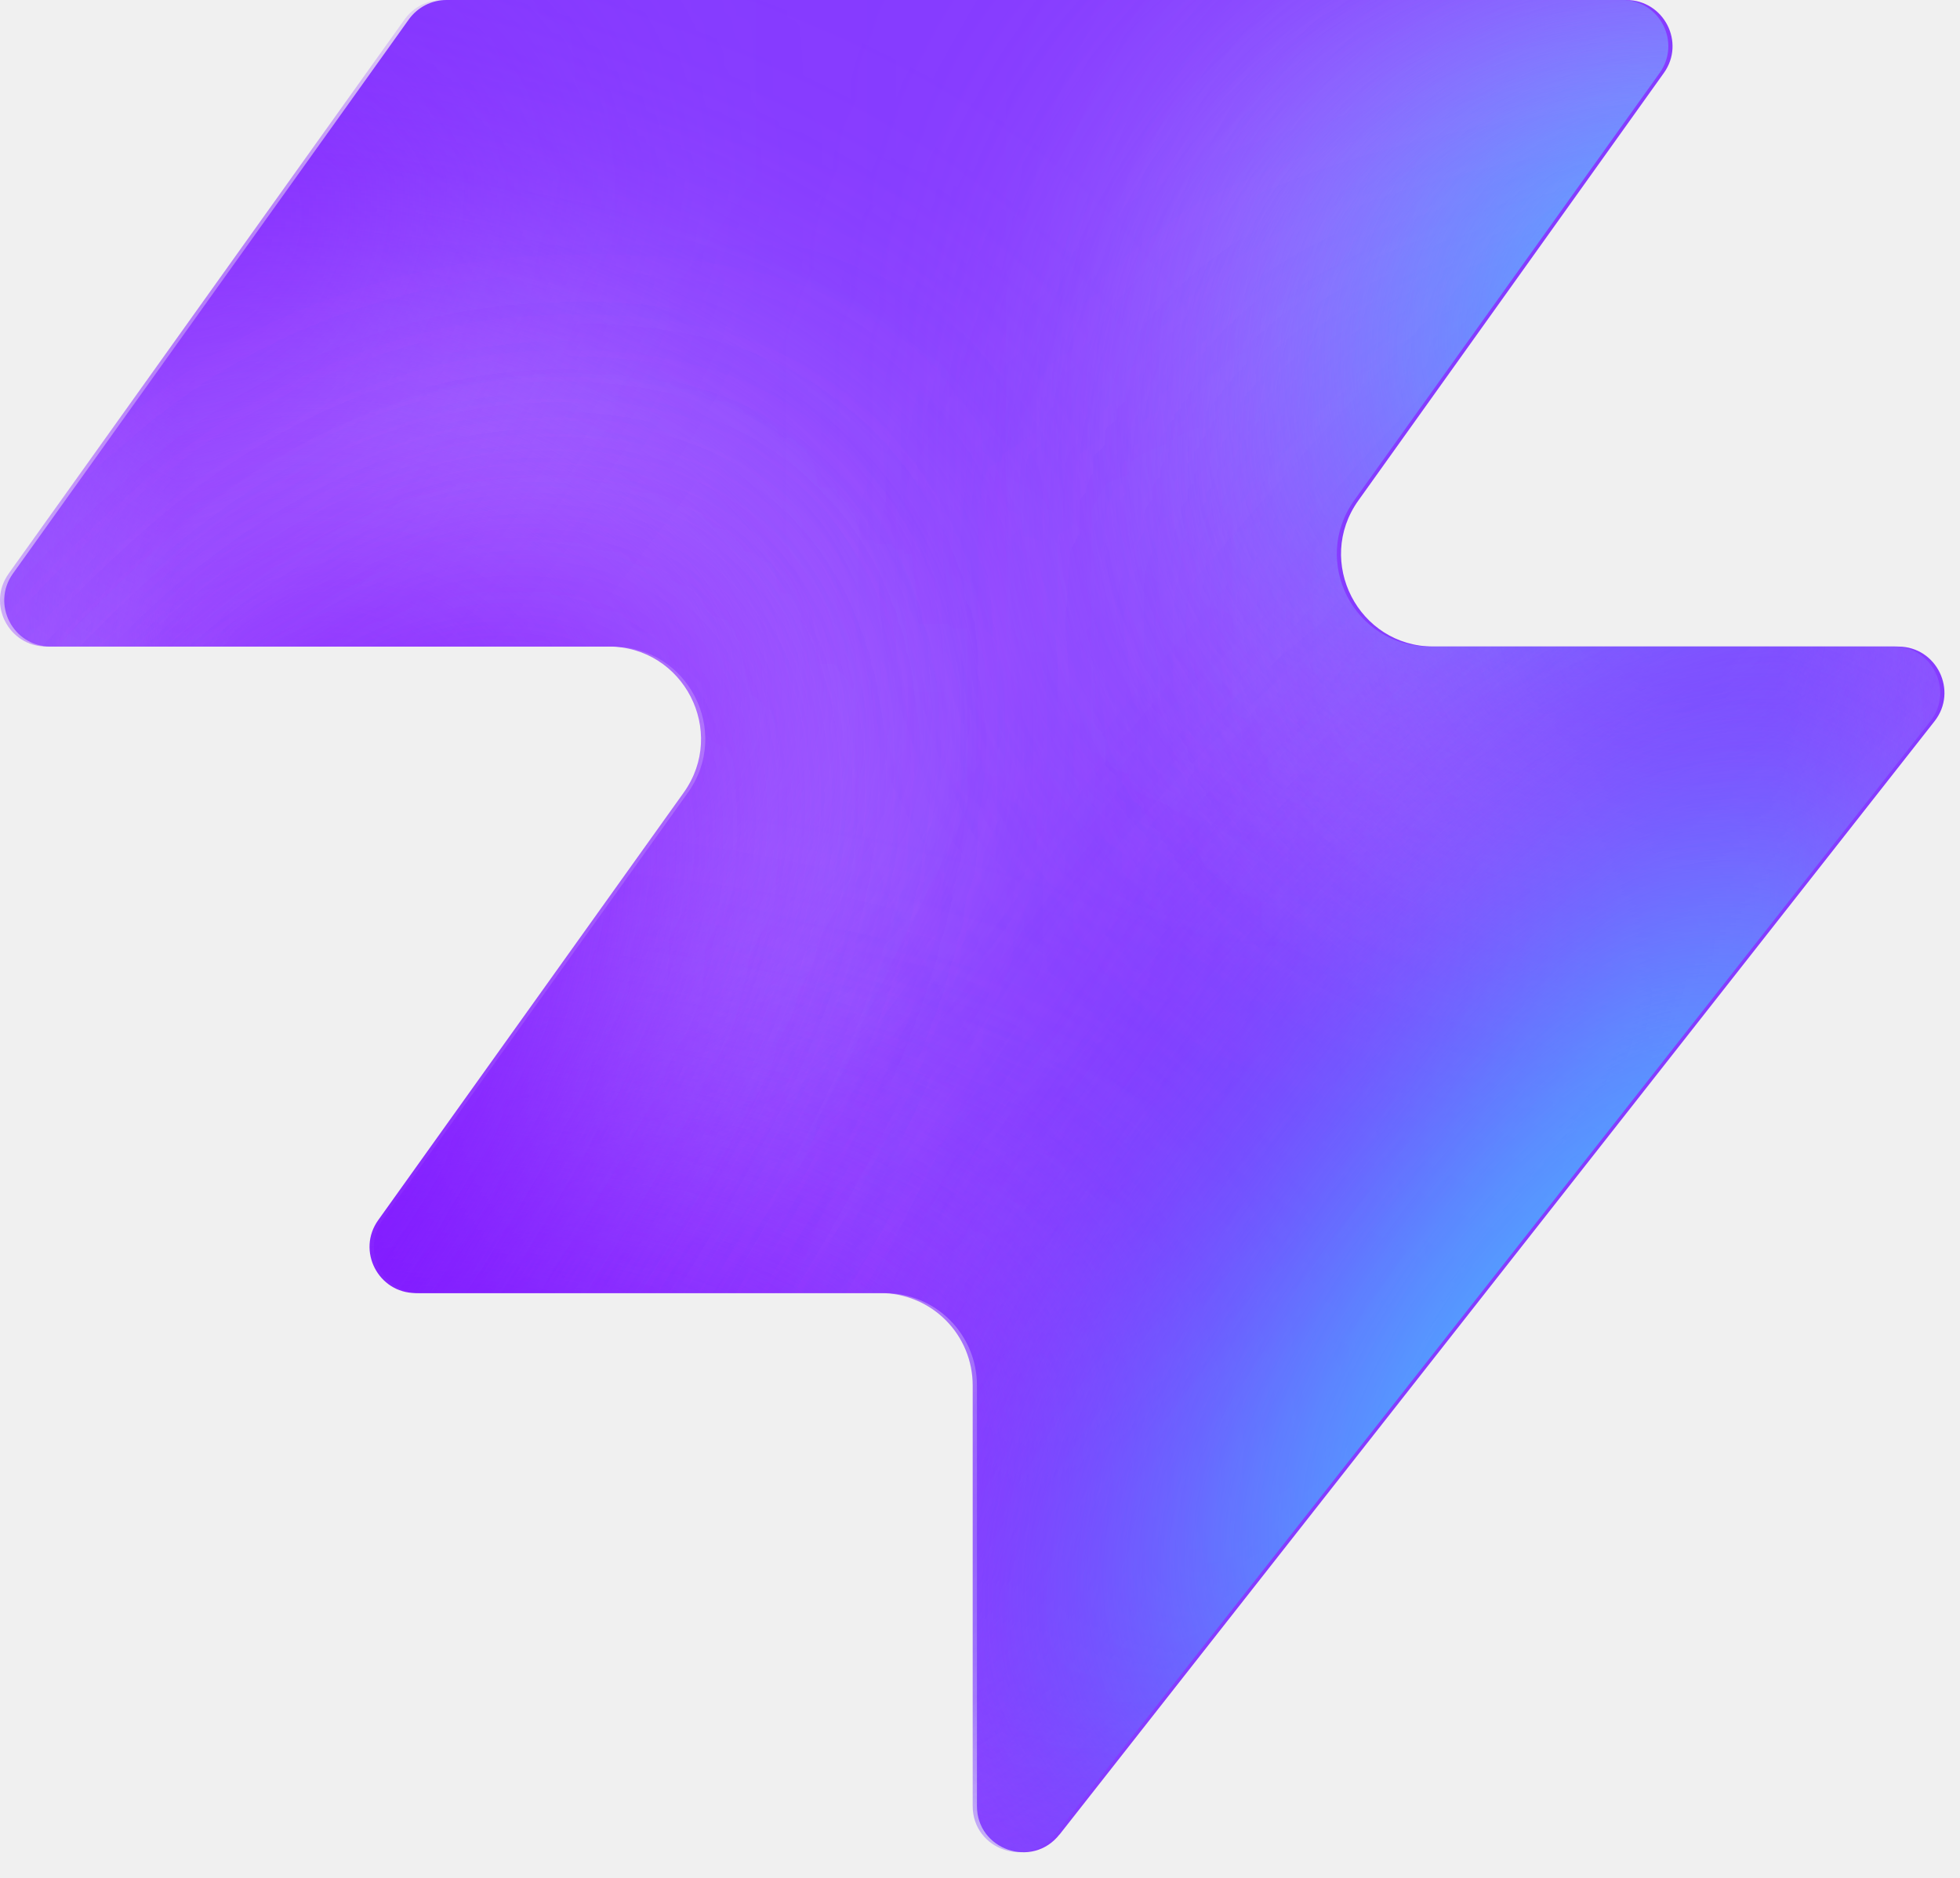
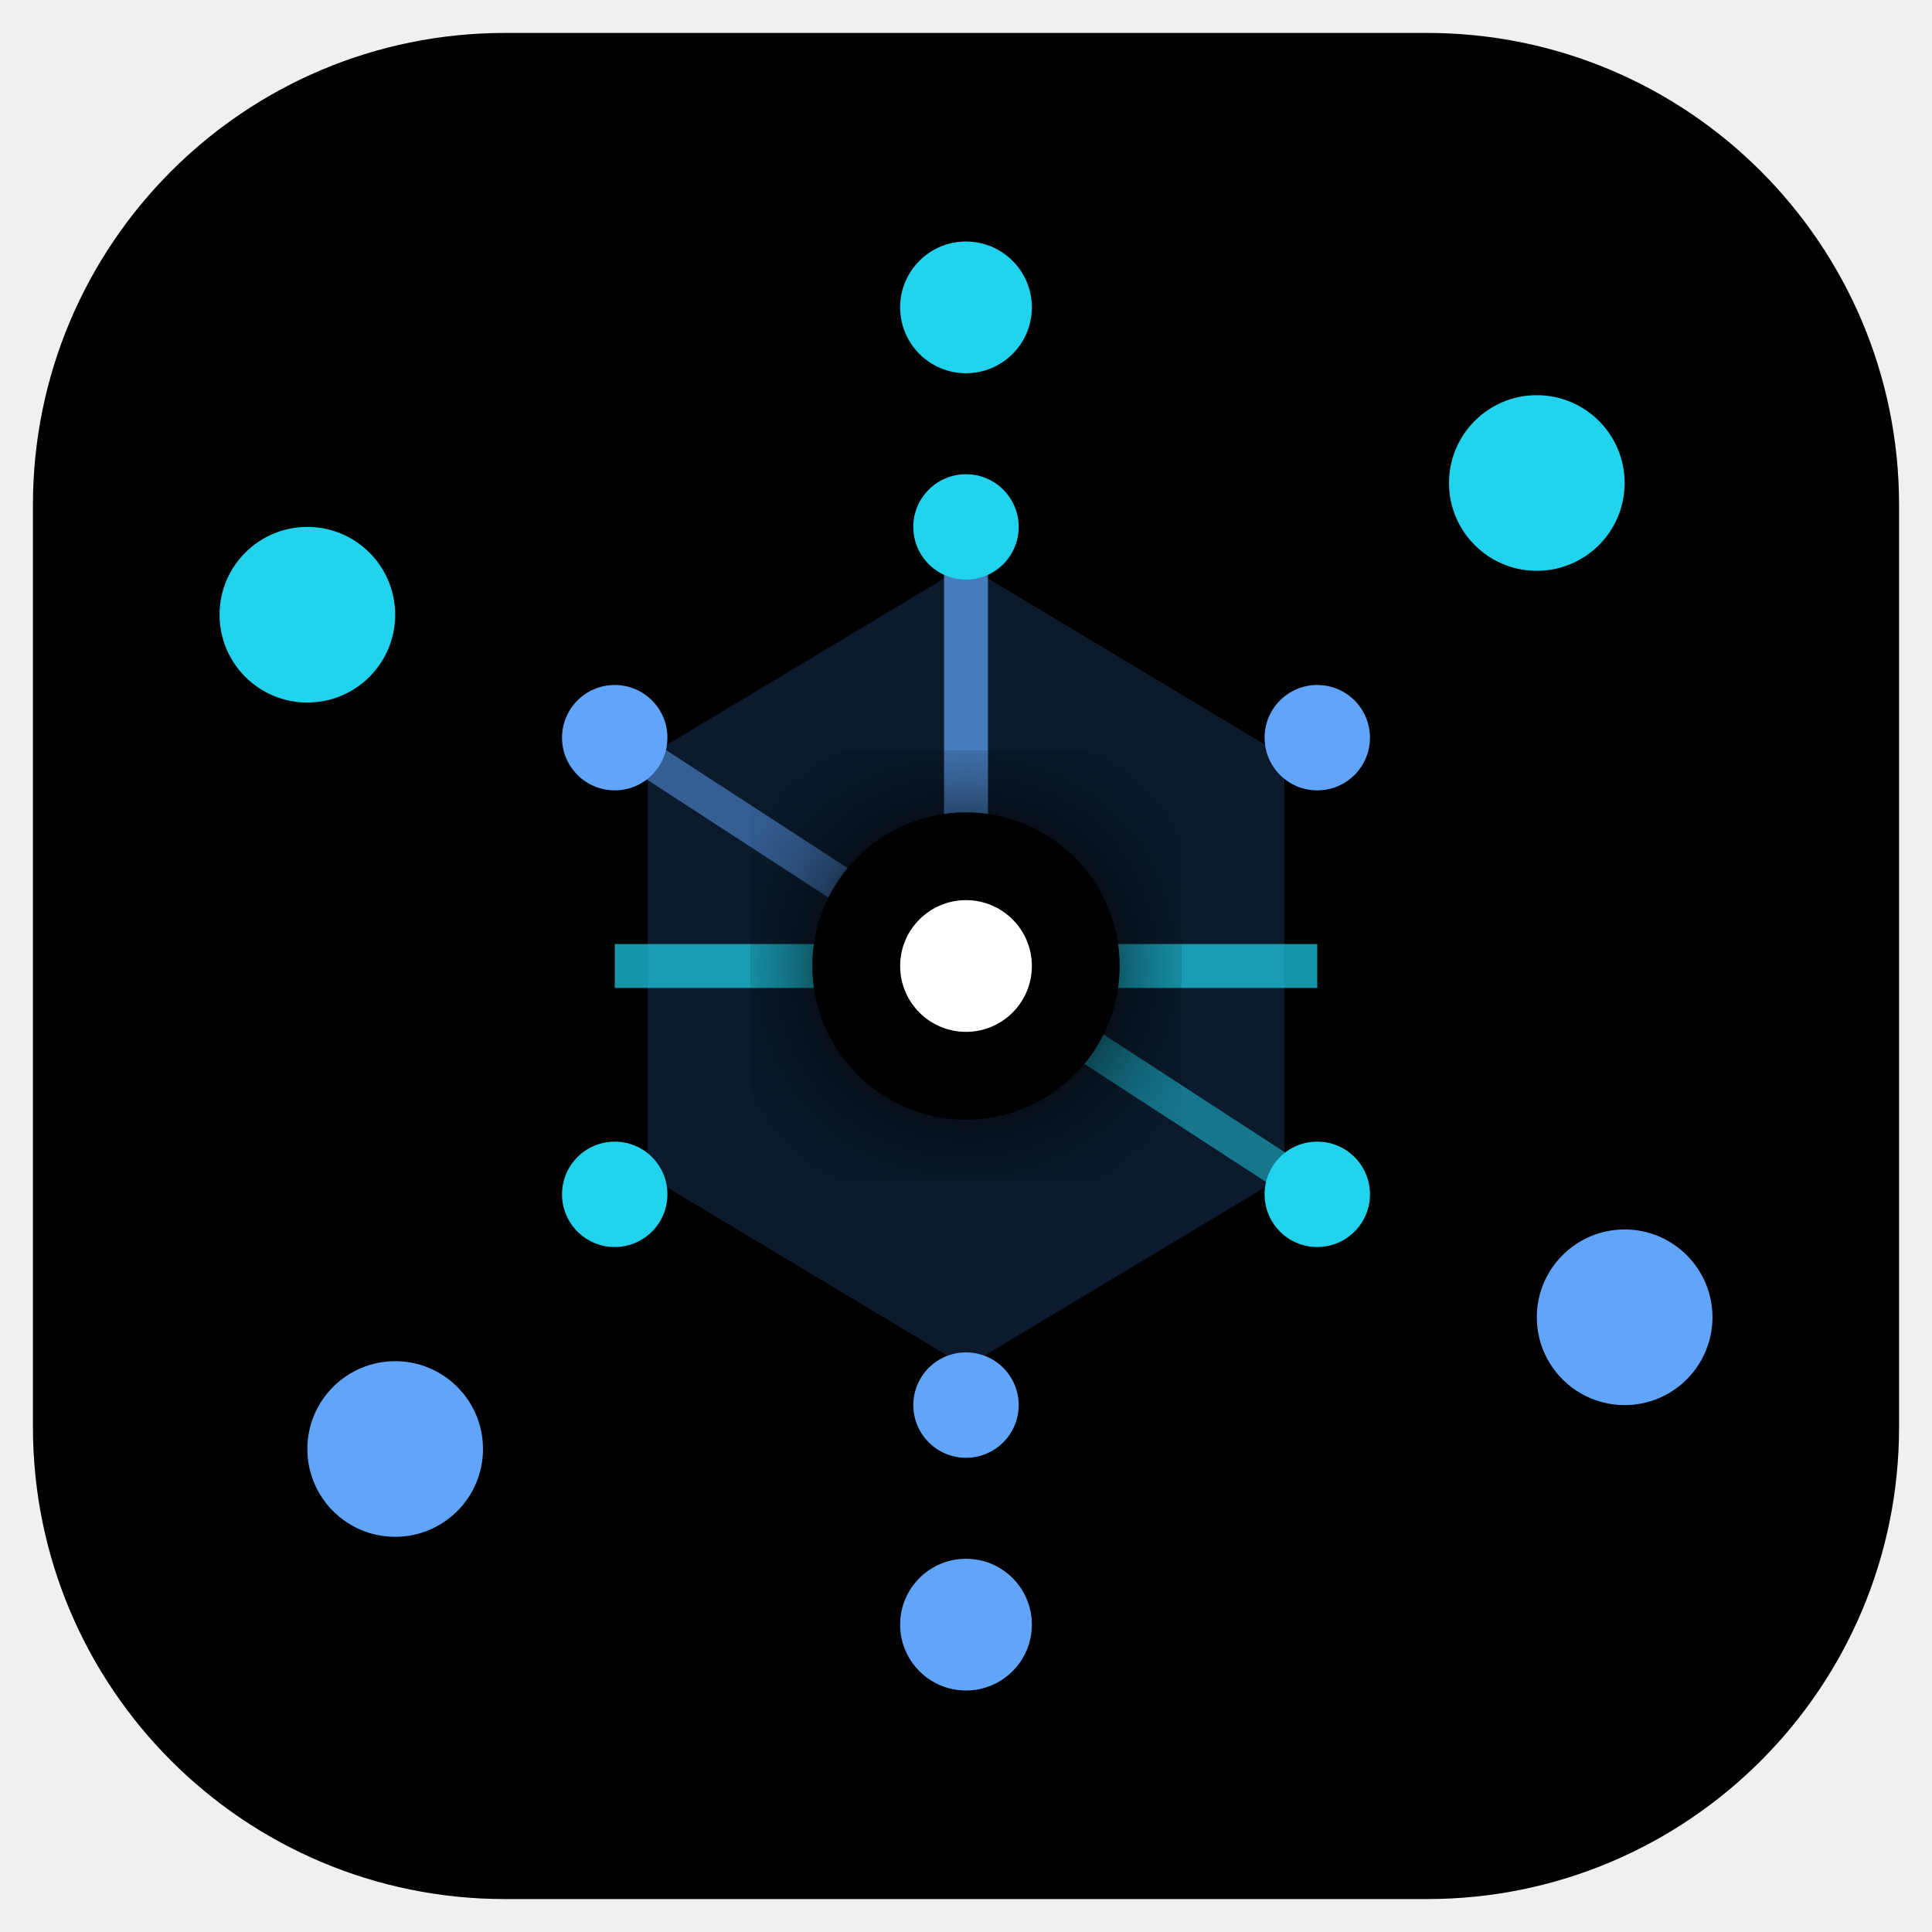
- <svg xmlns="http://www.w3.org/2000/svg" width="48" height="46" fill="none" viewBox="0 0 48 46">
-   <path fill="#863bff" d="M25.946 44.938c-.664.845-2.021.375-2.021-.698V33.937a2.26 2.26 0 0 0-2.262-2.262H10.287c-.92 0-1.456-1.04-.92-1.788l7.48-10.471c1.07-1.497 0-3.578-1.842-3.578H1.237c-.92 0-1.456-1.04-.92-1.788L10.013.474c.214-.297.556-.474.92-.474h28.894c.92 0 1.456 1.04.92 1.788l-7.48 10.471c-1.07 1.498 0 3.579 1.842 3.579h11.377c.943 0 1.473 1.088.89 1.83L25.947 44.94z" style="fill:#863bff;fill:color(display-p3 .525 .23 1);fill-opacity:1" />
-   <mask id="a" width="48" height="46" x="0" y="0" maskUnits="userSpaceOnUse" style="mask-type:alpha">
-     <path fill="#000" d="M25.842 44.938c-.664.844-2.021.375-2.021-.698V33.937a2.26 2.26 0 0 0-2.262-2.262H10.183c-.92 0-1.456-1.04-.92-1.788l7.48-10.471c1.07-1.498 0-3.579-1.842-3.579H1.133c-.92 0-1.456-1.04-.92-1.787L9.91.473c.214-.297.556-.474.92-.474h28.894c.92 0 1.456 1.04.92 1.788l-7.48 10.471c-1.07 1.498 0 3.578 1.842 3.578h11.377c.943 0 1.473 1.088.89 1.832L25.843 44.94z" style="fill:#000;fill-opacity:1" />
-   </mask>
-   <g mask="url(#a)">
-     <g filter="url(#b)">
-       <ellipse cx="5.508" cy="14.704" fill="#ede6ff" rx="5.508" ry="14.704" style="fill:#ede6ff;fill:color(display-p3 .927 .903 1);fill-opacity:1" transform="matrix(.00324 1 1 -.00324 -4.47 31.516)" />
-     </g>
-     <g filter="url(#c)">
-       <ellipse cx="10.399" cy="29.851" fill="#ede6ff" rx="10.399" ry="29.851" style="fill:#ede6ff;fill:color(display-p3 .927 .903 1);fill-opacity:1" transform="matrix(.00324 1 1 -.00324 -39.328 7.883)" />
-     </g>
-     <g filter="url(#d)">
-       <ellipse cx="5.508" cy="30.487" fill="#7e14ff" rx="5.508" ry="30.487" style="fill:#7e14ff;fill:color(display-p3 .492 .077 1);fill-opacity:1" transform="rotate(89.814 -25.913 -14.639)scale(1 -1)" />
-     </g>
-     <g filter="url(#e)">
-       <ellipse cx="5.508" cy="30.599" fill="#7e14ff" rx="5.508" ry="30.599" style="fill:#7e14ff;fill:color(display-p3 .492 .077 1);fill-opacity:1" transform="rotate(89.814 -32.644 -3.334)scale(1 -1)" />
-     </g>
-     <g filter="url(#f)">
-       <ellipse cx="5.508" cy="30.599" fill="#7e14ff" rx="5.508" ry="30.599" style="fill:#7e14ff;fill:color(display-p3 .492 .077 1);fill-opacity:1" transform="matrix(.00324 1 1 -.00324 -34.34 30.47)" />
-     </g>
-     <g filter="url(#g)">
-       <ellipse cx="14.072" cy="22.078" fill="#ede6ff" rx="14.072" ry="22.078" style="fill:#ede6ff;fill:color(display-p3 .927 .903 1);fill-opacity:1" transform="rotate(93.35 24.506 48.493)scale(-1 1)" />
-     </g>
-     <g filter="url(#h)">
-       <ellipse cx="3.47" cy="21.501" fill="#7e14ff" rx="3.47" ry="21.501" style="fill:#7e14ff;fill:color(display-p3 .492 .077 1);fill-opacity:1" transform="rotate(89.009 28.708 47.59)scale(-1 1)" />
-     </g>
-     <g filter="url(#i)">
-       <ellipse cx="3.47" cy="21.501" fill="#7e14ff" rx="3.47" ry="21.501" style="fill:#7e14ff;fill:color(display-p3 .492 .077 1);fill-opacity:1" transform="rotate(89.009 28.708 47.59)scale(-1 1)" />
-     </g>
-     <g filter="url(#j)">
-       <ellipse cx=".387" cy="8.972" fill="#7e14ff" rx="4.407" ry="29.108" style="fill:#7e14ff;fill:color(display-p3 .492 .077 1);fill-opacity:1" transform="rotate(39.51 .387 8.972)" />
-     </g>
-     <g filter="url(#k)">
-       <ellipse cx="47.523" cy="-6.092" fill="#7e14ff" rx="4.407" ry="29.108" style="fill:#7e14ff;fill:color(display-p3 .492 .077 1);fill-opacity:1" transform="rotate(37.892 47.523 -6.092)" />
-     </g>
-     <g filter="url(#l)">
-       <ellipse cx="41.412" cy="6.333" fill="#47bfff" rx="5.971" ry="9.665" style="fill:#47bfff;fill:color(display-p3 .28 .748 1);fill-opacity:1" transform="rotate(37.892 41.412 6.333)" />
-     </g>
-     <g filter="url(#m)">
-       <ellipse cx="-1.879" cy="38.332" fill="#7e14ff" rx="4.407" ry="29.108" style="fill:#7e14ff;fill:color(display-p3 .492 .077 1);fill-opacity:1" transform="rotate(37.892 -1.88 38.332)" />
-     </g>
-     <g filter="url(#n)">
-       <ellipse cx="-1.879" cy="38.332" fill="#7e14ff" rx="4.407" ry="29.108" style="fill:#7e14ff;fill:color(display-p3 .492 .077 1);fill-opacity:1" transform="rotate(37.892 -1.88 38.332)" />
-     </g>
-     <g filter="url(#o)">
-       <ellipse cx="35.651" cy="29.907" fill="#7e14ff" rx="4.407" ry="29.108" style="fill:#7e14ff;fill:color(display-p3 .492 .077 1);fill-opacity:1" transform="rotate(37.892 35.651 29.907)" />
-     </g>
-     <g filter="url(#p)">
-       <ellipse cx="38.418" cy="32.4" fill="#47bfff" rx="5.971" ry="15.297" style="fill:#47bfff;fill:color(display-p3 .28 .748 1);fill-opacity:1" transform="rotate(37.892 38.418 32.4)" />
-     </g>
-   </g>
+ <svg xmlns="http://www.w3.org/2000/svg" width="44" height="44" viewBox="0 0 44 44" fill="none">
  <defs>
-     <filter id="b" width="60.045" height="41.654" x="-19.77" y="16.149" color-interpolation-filters="sRGB" filterUnits="userSpaceOnUse">
-       <feFlood flood-opacity="0" result="BackgroundImageFix" />
-       <feBlend in="SourceGraphic" in2="BackgroundImageFix" result="shape" />
-       <feGaussianBlur result="effect1_foregroundBlur_2002_17158" stdDeviation="7.659" />
-     </filter>
-     <filter id="c" width="90.34" height="51.437" x="-54.613" y="-7.533" color-interpolation-filters="sRGB" filterUnits="userSpaceOnUse">
-       <feFlood flood-opacity="0" result="BackgroundImageFix" />
-       <feBlend in="SourceGraphic" in2="BackgroundImageFix" result="shape" />
-       <feGaussianBlur result="effect1_foregroundBlur_2002_17158" stdDeviation="7.659" />
-     </filter>
-     <filter id="d" width="79.355" height="29.4" x="-49.64" y="2.03" color-interpolation-filters="sRGB" filterUnits="userSpaceOnUse">
-       <feFlood flood-opacity="0" result="BackgroundImageFix" />
-       <feBlend in="SourceGraphic" in2="BackgroundImageFix" result="shape" />
-       <feGaussianBlur result="effect1_foregroundBlur_2002_17158" stdDeviation="4.596" />
-     </filter>
-     <filter id="e" width="79.579" height="29.4" x="-45.045" y="20.029" color-interpolation-filters="sRGB" filterUnits="userSpaceOnUse">
-       <feFlood flood-opacity="0" result="BackgroundImageFix" />
-       <feBlend in="SourceGraphic" in2="BackgroundImageFix" result="shape" />
-       <feGaussianBlur result="effect1_foregroundBlur_2002_17158" stdDeviation="4.596" />
-     </filter>
-     <filter id="f" width="79.579" height="29.4" x="-43.513" y="21.178" color-interpolation-filters="sRGB" filterUnits="userSpaceOnUse">
-       <feFlood flood-opacity="0" result="BackgroundImageFix" />
-       <feBlend in="SourceGraphic" in2="BackgroundImageFix" result="shape" />
-       <feGaussianBlur result="effect1_foregroundBlur_2002_17158" stdDeviation="4.596" />
-     </filter>
-     <filter id="g" width="74.749" height="58.852" x="15.756" y="-17.901" color-interpolation-filters="sRGB" filterUnits="userSpaceOnUse">
-       <feFlood flood-opacity="0" result="BackgroundImageFix" />
-       <feBlend in="SourceGraphic" in2="BackgroundImageFix" result="shape" />
-       <feGaussianBlur result="effect1_foregroundBlur_2002_17158" stdDeviation="7.659" />
-     </filter>
-     <filter id="h" width="61.377" height="25.362" x="23.548" y="2.284" color-interpolation-filters="sRGB" filterUnits="userSpaceOnUse">
-       <feFlood flood-opacity="0" result="BackgroundImageFix" />
-       <feBlend in="SourceGraphic" in2="BackgroundImageFix" result="shape" />
-       <feGaussianBlur result="effect1_foregroundBlur_2002_17158" stdDeviation="4.596" />
-     </filter>
-     <filter id="i" width="61.377" height="25.362" x="23.548" y="2.284" color-interpolation-filters="sRGB" filterUnits="userSpaceOnUse">
-       <feFlood flood-opacity="0" result="BackgroundImageFix" />
-       <feBlend in="SourceGraphic" in2="BackgroundImageFix" result="shape" />
-       <feGaussianBlur result="effect1_foregroundBlur_2002_17158" stdDeviation="4.596" />
-     </filter>
-     <filter id="j" width="56.045" height="63.649" x="-27.636" y="-22.853" color-interpolation-filters="sRGB" filterUnits="userSpaceOnUse">
-       <feFlood flood-opacity="0" result="BackgroundImageFix" />
-       <feBlend in="SourceGraphic" in2="BackgroundImageFix" result="shape" />
-       <feGaussianBlur result="effect1_foregroundBlur_2002_17158" stdDeviation="4.596" />
-     </filter>
-     <filter id="k" width="54.814" height="64.646" x="20.116" y="-38.415" color-interpolation-filters="sRGB" filterUnits="userSpaceOnUse">
-       <feFlood flood-opacity="0" result="BackgroundImageFix" />
-       <feBlend in="SourceGraphic" in2="BackgroundImageFix" result="shape" />
-       <feGaussianBlur result="effect1_foregroundBlur_2002_17158" stdDeviation="4.596" />
-     </filter>
-     <filter id="l" width="33.541" height="35.313" x="24.641" y="-11.323" color-interpolation-filters="sRGB" filterUnits="userSpaceOnUse">
-       <feFlood flood-opacity="0" result="BackgroundImageFix" />
-       <feBlend in="SourceGraphic" in2="BackgroundImageFix" result="shape" />
-       <feGaussianBlur result="effect1_foregroundBlur_2002_17158" stdDeviation="4.596" />
-     </filter>
-     <filter id="m" width="54.814" height="64.646" x="-29.286" y="6.009" color-interpolation-filters="sRGB" filterUnits="userSpaceOnUse">
-       <feFlood flood-opacity="0" result="BackgroundImageFix" />
-       <feBlend in="SourceGraphic" in2="BackgroundImageFix" result="shape" />
-       <feGaussianBlur result="effect1_foregroundBlur_2002_17158" stdDeviation="4.596" />
-     </filter>
-     <filter id="n" width="54.814" height="64.646" x="-29.286" y="6.009" color-interpolation-filters="sRGB" filterUnits="userSpaceOnUse">
-       <feFlood flood-opacity="0" result="BackgroundImageFix" />
-       <feBlend in="SourceGraphic" in2="BackgroundImageFix" result="shape" />
-       <feGaussianBlur result="effect1_foregroundBlur_2002_17158" stdDeviation="4.596" />
-     </filter>
-     <filter id="o" width="54.814" height="64.646" x="8.244" y="-2.416" color-interpolation-filters="sRGB" filterUnits="userSpaceOnUse">
-       <feFlood flood-opacity="0" result="BackgroundImageFix" />
-       <feBlend in="SourceGraphic" in2="BackgroundImageFix" result="shape" />
-       <feGaussianBlur result="effect1_foregroundBlur_2002_17158" stdDeviation="4.596" />
-     </filter>
-     <filter id="p" width="39.409" height="43.623" x="18.713" y="10.588" color-interpolation-filters="sRGB" filterUnits="userSpaceOnUse">
-       <feFlood flood-opacity="0" result="BackgroundImageFix" />
-       <feBlend in="SourceGraphic" in2="BackgroundImageFix" result="shape" />
-       <feGaussianBlur result="effect1_foregroundBlur_2002_17158" stdDeviation="4.596" />
+     <linearGradient id="aieeCircuitGrad" x1="4" y1="4" x2="40" y2="40" gradientUnits="userSpaceOnUse">
+       <stop offset="0%" stopColor="#60A5FA" />
+       <stop offset="100%" stopColor="#22D3EE" />
+     </linearGradient>
+     <linearGradient id="aieeBgGrad" x1="0" y1="0" x2="44" y2="44" gradientUnits="userSpaceOnUse">
+       <stop offset="0%" stopColor="#0F2137" />
+       <stop offset="100%" stopColor="#081423" />
+     </linearGradient>
+     <linearGradient id="aieeBorderGrad" x1="0" y1="0" x2="44" y2="44" gradientUnits="userSpaceOnUse">
+       <stop offset="0%" stopColor="#60A5FA" stopOpacity="0.8" />
+       <stop offset="50%" stopColor="#22D3EE" stopOpacity="0.3" />
+       <stop offset="100%" stopColor="#3B82F6" stopOpacity="0.7" />
+     </linearGradient>
+     <filter id="aieeCoreGlow" x="-20%" y="-20%" width="140%" height="140%">
+       <feGaussianBlur stdDeviation="1.5" result="glow" />
+       <feComposite in="SourceGraphic" in2="glow" operator="over" />
    </filter>
  </defs>
+   <rect x="1.5" y="1.5" width="41" height="41" rx="10" fill="url(#aieeBgGrad)" stroke="url(#aieeBorderGrad)" stroke-width="1.5" />
+   <path d="M 7 14 H 14 L 17.5 17.5" stroke="url(#aieeCircuitGrad)" stroke-width="1.5" stroke-linecap="round" stroke-linejoin="round" />
+   <path d="M 9 33 V 27 L 14 23" stroke="url(#aieeCircuitGrad)" stroke-width="1.5" stroke-linecap="round" stroke-linejoin="round" />
+   <path d="M 35 11 V 17 L 30 21" stroke="url(#aieeCircuitGrad)" stroke-width="1.5" stroke-linecap="round" stroke-linejoin="round" />
+   <path d="M 37 30 H 30 L 26.5 26.5" stroke="url(#aieeCircuitGrad)" stroke-width="1.5" stroke-linecap="round" stroke-linejoin="round" />
+   <path d="M 22 7 V 11" stroke="url(#aieeCircuitGrad)" stroke-width="1.5" stroke-linecap="round" />
+   <path d="M 22 37 V 33" stroke="url(#aieeCircuitGrad)" stroke-width="1.5" stroke-linecap="round" />
+   <circle cx="7" cy="14" r="2" fill="#22D3EE" />
+   <circle cx="9" cy="33" r="2" fill="#60A5FA" />
+   <circle cx="35" cy="11" r="2" fill="#22D3EE" />
+   <circle cx="37" cy="30" r="2" fill="#60A5FA" />
+   <circle cx="22" cy="7" r="1.5" fill="#22D3EE" />
+   <circle cx="22" cy="37" r="1.5" fill="#60A5FA" />
+   <polygon points="22,12 30,16.8 30,27.2 22,32 14,27.2 14,16.8" fill="#0B1A2C" stroke="url(#aieeCircuitGrad)" stroke-width="1.5" stroke-linejoin="round" />
+   <line x1="22" y1="12" x2="22" y2="22" stroke="#60A5FA" stroke-width="1" stroke-opacity="0.7" />
+   <line x1="14" y1="22" x2="30" y2="22" stroke="#22D3EE" stroke-width="1" stroke-opacity="0.7" />
+   <line x1="14" y1="16.8" x2="22" y2="22" stroke="#60A5FA" stroke-width="0.8" stroke-opacity="0.5" />
+   <line x1="30" y1="27.2" x2="22" y2="22" stroke="#22D3EE" stroke-width="0.8" stroke-opacity="0.5" />
+   <circle cx="22" cy="22" r="3.5" fill="url(#aieeCircuitGrad)" filter="url(#aieeCoreGlow)" />
+   <circle cx="22" cy="22" r="1.5" fill="#FFFFFF" />
+   <circle cx="22" cy="12" r="1.2" fill="#22D3EE" />
+   <circle cx="30" cy="16.8" r="1.2" fill="#60A5FA" />
+   <circle cx="30" cy="27.2" r="1.2" fill="#22D3EE" />
+   <circle cx="22" cy="32" r="1.2" fill="#60A5FA" />
+   <circle cx="14" cy="27.2" r="1.2" fill="#22D3EE" />
+   <circle cx="14" cy="16.8" r="1.2" fill="#60A5FA" />
</svg>
